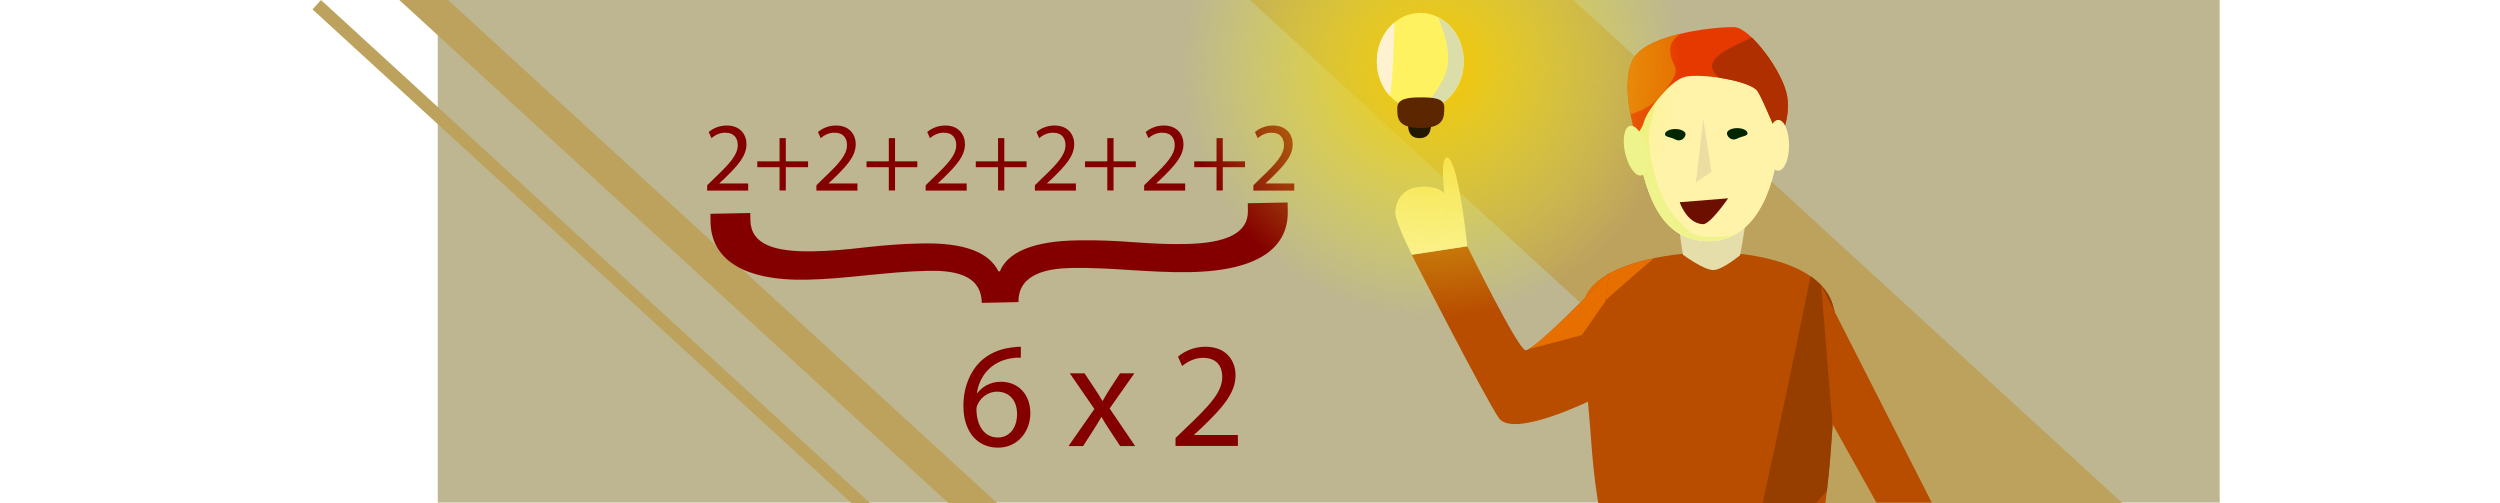
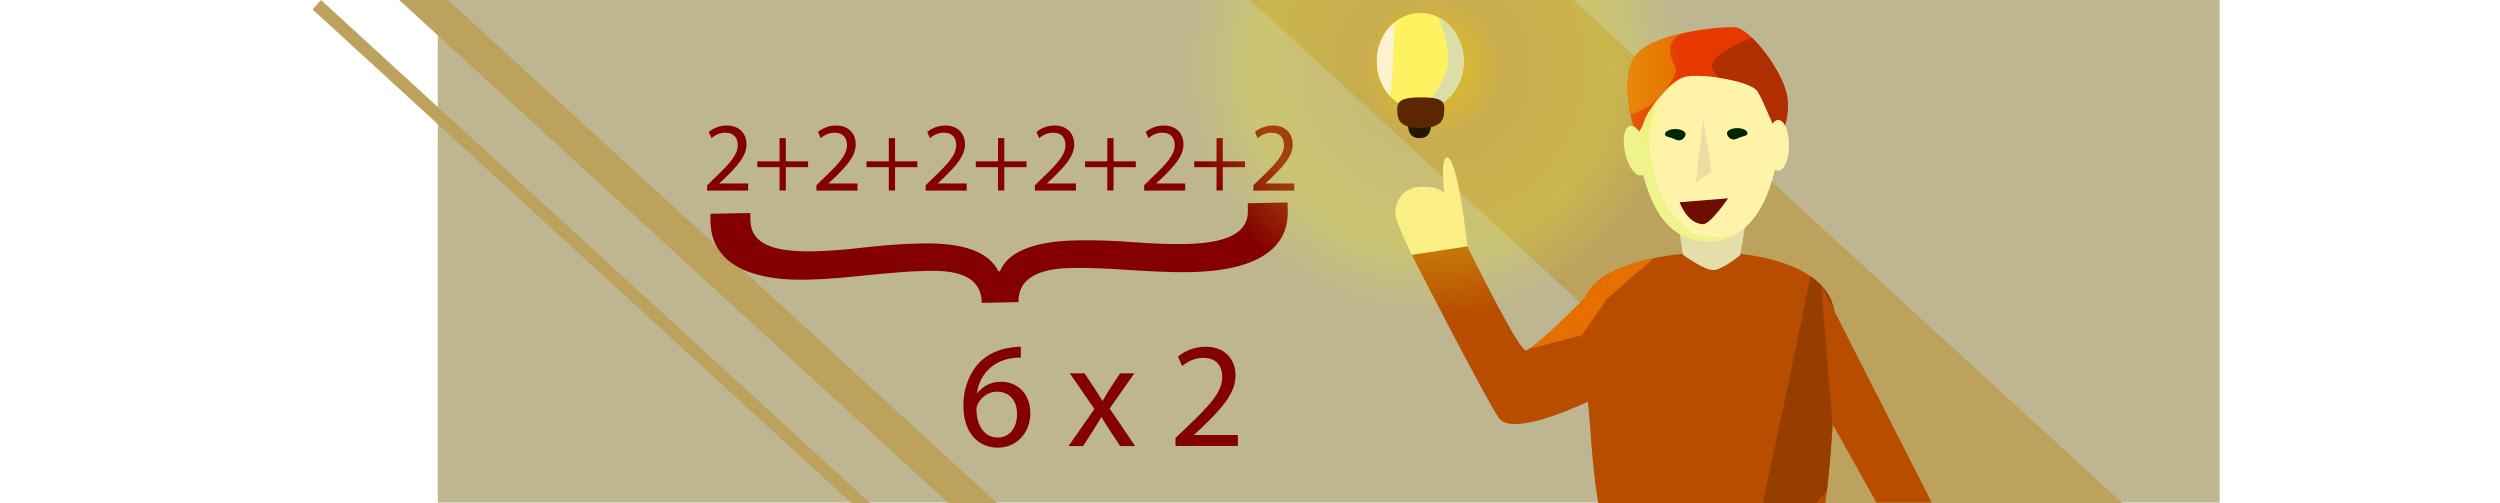
<svg xmlns="http://www.w3.org/2000/svg" xmlns:xlink="http://www.w3.org/1999/xlink" version="1.1" id="Слой_1" x="0px" y="0px" viewBox="0 0 1920 386" style="enable-background:new 0 0 1920 386;" xml:space="preserve">
  <style type="text/css">
	.st0{fill:#BDB690;}
	.st1{fill:#BDA25E;}
	.st2{fill:#840000;}
	.st3{fill:#B84D00;}
- 	.st4{clip-path:url(#SVGID_00000005238129181537677250000003089775320180456611_);fill:#E66F00;}
- 	.st5{clip-path:url(#SVGID_00000054242084131377511670000017913592921881819792_);fill:#963D00;}
- 	.st6{clip-path:url(#SVGID_00000160151527319092944340000007447330763094927016_);fill:#E66F00;}
+ 	.st4{clip-path:url(#SVGID_00000160876381521305113050000004138786928735479462_);fill:#E66F00;}
+ 	.st5{clip-path:url(#SVGID_00000127722091628857065320000010775082884245710745_);fill:#963D00;}
+ 	.st6{clip-path:url(#SVGID_00000182504861884963053130000011491098275011411121_);fill:#E66F00;}
	.st7{fill:#FFF3AA;}
	.st8{fill:#E5DDAA;}
	.st9{fill:#FBFFA2;}
- 	.st10{clip-path:url(#SVGID_00000041988665158843493230000017020214547276024754_);fill:#EFF38B;}
+ 	.st10{clip-path:url(#SVGID_00000044177247681238903940000018071485081320129189_);fill:#EFF38B;}
	.st11{fill:#E63900;}
- 	.st12{clip-path:url(#SVGID_00000078021517341860908420000005719537330717143210_);fill:#E66F00;}
- 	.st13{clip-path:url(#SVGID_00000029025784108199154590000009310248363976919981_);fill:#AF2F00;}
+ 	.st12{clip-path:url(#SVGID_00000118375447730000652730000005310179373429110695_);fill:#E66F00;}
+ 	.st13{clip-path:url(#SVGID_00000107581187081772376170000009337390260437607045_);fill:#AF2F00;}
	.st14{fill:#002501;}
	.st15{fill:#6C0F00;}
- 	.st16{fill:url(#SVGID_00000003100638978246440220000006423147818236196749_);}
+ 	.st16{fill:url(#SVGID_00000103958207240071419540000009451704962018188688_);}
	.st17{fill:#ECDDA2;}
	.st18{fill:#EFF38B;}
	.st19{fill:#FFF261;}
- 	.st20{clip-path:url(#SVGID_00000089572826630372486770000003590040863728275357_);fill:#FFF2D1;}
- 	.st21{clip-path:url(#SVGID_00000119080661188673729590000006074177039445468345_);fill:#DBDEA9;}
+ 	.st20{clip-path:url(#SVGID_00000180346939407041390550000004408636452719145111_);fill:#FFF2D1;}
+ 	.st21{clip-path:url(#SVGID_00000034071140952022414500000015849231175791550099_);fill:#DBDEA9;}
	.st22{fill:#231700;}
	.st23{fill:#5C2600;}
</style>
  <g>
    <rect x="336.2" class="st0" width="1368.5" height="386" />
-     <rect x="1179.7" y="-321.4" transform="matrix(0.6755 -0.7373 0.7373 0.6755 288.8216 985.0397)" class="st1" width="167.8" height="971.5" />
-     <rect x="618.6" y="-205.5" transform="matrix(0.6755 -0.7373 0.7373 0.6755 -1.783 556.3469)" class="st1" width="25.3" height="971.5" />
-     <rect x="596.6" y="-154" transform="matrix(0.6755 -0.7373 0.7373 0.6755 -49.4562 551.0931)" class="st1" width="9.7" height="971.5" />
+     <rect x="1179.7" y="-321.3" transform="matrix(0.6755 -0.7373 0.7373 0.6755 288.7652 985.0078)" class="st1" width="167.8" height="971.5" />
+     <rect x="618.6" y="-205.5" transform="matrix(0.6755 -0.7373 0.7373 0.6755 -1.8033 556.3726)" class="st1" width="25.3" height="971.5" />
+     <rect x="596.6" y="-154" transform="matrix(0.6755 -0.7373 0.7373 0.6755 -49.4599 551.0885)" class="st1" width="9.7" height="971.5" />
  </g>
  <g>
    <path class="st2" d="M543.1,146.4v-4.1l5.2-5.1c12.6-12,18.2-18.3,18.3-25.7c0-5-2.4-9.6-9.8-9.6c-4.5,0-8.2,2.3-10.4,4.2l-2.1-4.7   c3.4-2.9,8.2-5,13.9-5c10.6,0,15.1,7.3,15.1,14.3c0,9.1-6.6,16.4-16.9,26.4l-3.9,3.6v0.2h22.1v5.5H543.1z" />
    <path class="st2" d="M603.5,106.1v17.8h17.1v4.5h-17.1v17.9h-4.8v-17.9h-17.1v-4.5h17.1v-17.8C598.7,106.1,603.5,106.1,603.5,106.1   z" />
    <path class="st2" d="M627,146.4v-4.1l5.2-5.1c12.6-12,18.2-18.3,18.3-25.7c0-5-2.4-9.6-9.8-9.6c-4.5,0-8.2,2.3-10.4,4.2l-2.1-4.7   c3.4-2.9,8.2-5,13.9-5c10.6,0,15.1,7.3,15.1,14.3c0,9.1-6.6,16.4-16.9,26.4l-3.9,3.6v0.2h22.1v5.5H627z" />
    <path class="st2" d="M687.4,106.1v17.8h17.1v4.5h-17.1v17.9h-4.8v-17.9h-17.1v-4.5h17.1v-17.8C682.6,106.1,687.4,106.1,687.4,106.1   z" />
    <path class="st2" d="M710.9,146.4v-4.1l5.2-5.1c12.6-12,18.2-18.3,18.3-25.7c0-5-2.4-9.6-9.8-9.6c-4.5,0-8.2,2.3-10.4,4.2l-2.1-4.7   c3.4-2.9,8.2-5,13.9-5c10.6,0,15.1,7.3,15.1,14.3c0,9.1-6.6,16.4-16.9,26.4l-3.9,3.6v0.2h22.1v5.5H710.9z" />
    <path class="st2" d="M771.3,106.1v17.8h17.1v4.5h-17.1v17.9h-4.8v-17.9h-17.1v-4.5h17.1v-17.8C766.5,106.1,771.3,106.1,771.3,106.1   z" />
    <path class="st2" d="M794.8,146.4v-4.1l5.2-5.1c12.6-12,18.2-18.3,18.3-25.7c0-5-2.4-9.6-9.8-9.6c-4.5,0-8.2,2.3-10.4,4.2l-2.1-4.7   c3.4-2.9,8.2-5,13.9-5c10.6,0,15.1,7.3,15.1,14.3c0,9.1-6.6,16.4-16.9,26.4l-3.9,3.6v0.2h22.1v5.5H794.8z" />
    <path class="st2" d="M855.2,106.1v17.8h17.1v4.5h-17.1v17.9h-4.8v-17.9h-17.1v-4.5h17.1v-17.8C850.4,106.1,855.2,106.1,855.2,106.1   z" />
    <path class="st2" d="M878.7,146.4v-4.1l5.2-5.1c12.6-12,18.2-18.3,18.3-25.7c0-5-2.4-9.6-9.8-9.6c-4.5,0-8.2,2.3-10.4,4.2l-2.1-4.7   c3.4-2.9,8.2-5,13.9-5c10.6,0,15.1,7.3,15.1,14.3c0,9.1-6.6,16.4-16.9,26.4l-3.9,3.6v0.2h22.1v5.5H878.7z" />
    <path class="st2" d="M939.1,106.1v17.8h17.1v4.5h-17.1v17.9h-4.8v-17.9h-17.1v-4.5h17.1v-17.8C934.3,106.1,939.1,106.1,939.1,106.1   z" />
    <path class="st2" d="M962.6,146.4v-4.1l5.2-5.1c12.6-12,18.2-18.3,18.3-25.7c0-5-2.4-9.6-9.8-9.6c-4.5,0-8.2,2.3-10.4,4.2l-2.1-4.7   c3.4-2.9,8.2-5,13.9-5c10.6,0,15.1,7.3,15.1,14.3c0,9.1-6.6,16.4-16.9,26.4l-3.9,3.6v0.2h22v5.5H962.6z" />
  </g>
  <g>
    <path class="st2" d="M754,232.6c-0.4-22.3-22.2-25-41.7-24.6c-15.6,0.3-31.1,1.9-46.7,3.4c-15.6,1.6-30.5,3.1-46.1,3.4   c-51.2,1-73.2-17.4-73.8-44l-0.1-6.6l30.6-0.6l0.1,5.6c0.4,18.5,18.3,24.4,48.3,23.8c12.8-0.2,26.1-1.4,39.5-3   c13.9-1.5,27.2-2.7,42.2-3c35.6-1,53.6,7.4,60.5,21.4h1.1c5.8-14.2,24.6-23.4,60.2-23.8c15-0.3,28.9,0.4,42.3,1.4   c13.9,1,26.7,1.7,40.1,1.4c31.1-0.6,48.3-8.2,47.9-25.7l-0.1-5.6l30.6-0.6l0.1,6.6c0.5,26-19.1,45.8-75.3,46.9   c-15,0.3-30.6-0.7-45.7-1.6c-15-1-30.1-1.9-45.1-1.6c-17.2,0.3-41.1,3.9-40.7,26.2L754,232.6z" />
  </g>
  <g>
    <path class="st2" d="M784,274.7c-2.1-0.1-4.7,0-7.6,0.5c-15.9,2.7-24.4,14.3-26.1,26.7h0.3c3.6-4.7,9.8-8.7,18.1-8.7   c13.3,0,22.6,9.6,22.6,24.2c0,13.7-9.4,26.4-24.9,26.4c-16,0-26.5-12.5-26.5-32c0-14.8,5.3-26.4,12.7-33.8   c6.2-6.1,14.5-9.9,24-11.1c3-0.5,5.5-0.6,7.4-0.6V274.7z M781.1,318c0-10.7-6.1-17.2-15.5-17.2c-6.1,0-11.8,3.8-14.5,9.2   c-0.7,1.2-1.2,2.7-1.2,4.5c0.2,12.3,5.9,21.5,16.5,21.5C775.2,336,781.1,328.7,781.1,318z" />
    <path class="st2" d="M832.9,286.7l8,12c2.1,3.1,3.8,6,5.7,9.1h0.3c1.8-3.3,3.7-6.2,5.5-9.2l7.8-11.9h11l-19,27l19.6,28.9h-11.5   L852,330c-2.2-3.2-4-6.3-6-9.7h-0.2c-1.8,3.3-3.8,6.3-5.9,9.7l-8.1,12.6h-11.2l19.9-28.5l-18.9-27.4H832.9z" />
-     <path class="st2" d="M902.8,342.6v-6.2l8-7.7c19.2-18.2,27.8-27.9,27.9-39.2c0-7.6-3.7-14.7-14.9-14.7c-6.8,0-12.5,3.5-15.9,6.3   l-3.2-7.2c5.2-4.4,12.6-7.6,21.2-7.6c16.2,0,23,11.1,23,21.8c0,13.9-10,25-25.9,40.3l-6,5.5v0.2h33.7v8.4h-47.9V342.6z" />
+     <path class="st2" d="M902.8,342.6v-6.2l8-7.7c19.2-18.2,27.8-27.9,27.9-39.2c0-7.6-3.7-14.7-14.9-14.7c-6.8,0-12.5,3.5-15.9,6.3   l-3.2-7.2c5.2-4.4,12.6-7.6,21.2-7.6c16.2,0,23,11.1,23,21.8c0,13.9-10,25-25.9,40.3l-6,5.5v0.2h33.7v8.4h-47.9L902.8,342.6   L902.8,342.6z" />
  </g>
  <g>
    <g>
      <path id="XMLID_00000132788015740553543780000016590230940006558375_" class="st3" d="M1406.4,341    c-9.5,135.1-41.2,165.7-92.1,165.7s-84.3-58-92.1-165.7c-5.9-82.6-14.3-105.6,1.8-122.1c18.3-18.8,63.3-25.2,90.3-25.2    c27.4,0,65.9,6.1,84.2,25.2C1414.2,235.2,1412.4,256.7,1406.4,341z" />
    </g>
    <g>
-       <defs>
-         <path id="SVGID_00000129898484320035227600000017149431549529371020_" d="M1406.4,341c-9.5,135.1-41.2,165.7-92.1,165.7     s-84.3-58-92.1-165.7c-5.9-82.6-14.3-105.6,1.8-122.1c18.3-18.8,63.3-25.2,90.3-25.2c27.4,0,65.9,6.1,84.2,25.2     C1414.2,235.2,1412.4,256.7,1406.4,341z" />
-       </defs>
-       <clipPath id="SVGID_00000102511412320551091710000011599051948898866350_">
-         <use xlink:href="#SVGID_00000129898484320035227600000017149431549529371020_" style="overflow:visible;" />
-       </clipPath>
-       <path style="clip-path:url(#SVGID_00000102511412320551091710000011599051948898866350_);fill:#E66F00;" d="M1286.6,185.2    c-8,4.5-83.9,72.2-83.9,72.2l-16.3-50L1286.6,185.2z" />
+       <g>
+         <defs>
+           <path id="SVGID_00000105406230148925840500000016421301883078906510_" d="M1406.4,341c-9.5,135.1-41.2,165.7-92.1,165.7      s-84.3-58-92.1-165.7c-5.9-82.6-14.3-105.6,1.8-122.1c18.3-18.8,63.3-25.2,90.3-25.2c27.4,0,65.9,6.1,84.2,25.2      C1414.2,235.2,1412.4,256.7,1406.4,341z" />
+         </defs>
+         <clipPath id="SVGID_00000102542231573421808660000012652358375281080459_">
+           <use xlink:href="#SVGID_00000105406230148925840500000016421301883078906510_" style="overflow:visible;" />
+         </clipPath>
+         <path style="clip-path:url(#SVGID_00000102542231573421808660000012652358375281080459_);fill:#E66F00;" d="M1286.6,185.2     c-8,4.5-83.9,72.2-83.9,72.2l-16.3-50L1286.6,185.2z" />
+       </g>
    </g>
    <g>
-       <defs>
-         <path id="SVGID_00000170959499673203941300000009860401891800161412_" d="M1406.4,341c-9.5,135.1-41.2,165.7-92.1,165.7     s-84.3-58-92.1-165.7c-5.9-82.6-14.3-105.6,1.8-122.1c18.3-18.8,63.3-25.2,90.3-25.2c27.4,0,65.9,6.1,84.2,25.2     C1414.2,235.2,1412.4,256.7,1406.4,341z" />
-       </defs>
-       <clipPath id="SVGID_00000095334190105482294000000002991489008576472472_">
-         <use xlink:href="#SVGID_00000170959499673203941300000009860401891800161412_" style="overflow:visible;" />
-       </clipPath>
-       <path style="clip-path:url(#SVGID_00000095334190105482294000000002991489008576472472_);fill:#963D00;" d="M1337.7,449.4    c8.8-19.4,56.5-255.3,56.5-255.3l100.5,81.4L1337.7,449.4z" />
+       <g>
+         <defs>
+           <path id="SVGID_00000155126434227481658930000017290238009998306467_" d="M1406.4,341c-9.5,135.1-41.2,165.7-92.1,165.7      s-84.3-58-92.1-165.7c-5.9-82.6-14.3-105.6,1.8-122.1c18.3-18.8,63.3-25.2,90.3-25.2c27.4,0,65.9,6.1,84.2,25.2      C1414.2,235.2,1412.4,256.7,1406.4,341z" />
+         </defs>
+         <clipPath id="SVGID_00000099628995938580656650000011983739473724497031_">
+           <use xlink:href="#SVGID_00000155126434227481658930000017290238009998306467_" style="overflow:visible;" />
+         </clipPath>
+         <path style="clip-path:url(#SVGID_00000099628995938580656650000011983739473724497031_);fill:#963D00;" d="M1337.7,449.4     c8.8-19.4,56.5-255.3,56.5-255.3l100.5,81.4L1337.7,449.4z" />
+       </g>
    </g>
  </g>
  <g>
    <g>
      <path id="XMLID_00000028316973887659373710000017471350290197126286_" class="st3" d="M1235.9,209.8c0,0-58.2,61-64.5,59.1    s-44.5-79.7-44.5-79.7l-42.7,6.5c0,0,56,109.4,66.9,125.3s70.9-13.7,70.9-13.7L1235.9,209.8z" />
    </g>
    <g>
-       <defs>
-         <path id="SVGID_00000054264115797347485530000010218327127142858635_" d="M1235.9,209.8c0,0-58.2,61-64.5,59.1     s-44.5-79.7-44.5-79.7l-42.7,6.5c0,0,56,109.4,66.9,125.3s70.9-13.7,70.9-13.7L1235.9,209.8z" />
-       </defs>
-       <clipPath id="SVGID_00000164494919411774433490000017429105415827575963_">
-         <use xlink:href="#SVGID_00000054264115797347485530000010218327127142858635_" style="overflow:visible;" />
-       </clipPath>
-       <path style="clip-path:url(#SVGID_00000164494919411774433490000017429105415827575963_);fill:#E66F00;" d="M1256.2,198.1    l-41.4,59.3l-43.3,11.4c0,0,16.9-58.9,21.6-61.5S1256.2,198.1,1256.2,198.1z" />
+       <g>
+         <defs>
+           <path id="SVGID_00000166642137688813969760000004773362195241275534_" d="M1235.9,209.8c0,0-58.2,61-64.5,59.1      s-44.5-79.7-44.5-79.7l-42.7,6.5c0,0,56,109.4,66.9,125.3s70.9-13.7,70.9-13.7L1235.9,209.8z" />
+         </defs>
+         <clipPath id="SVGID_00000141452016505704061030000007572597120902388907_">
+           <use xlink:href="#SVGID_00000166642137688813969760000004773362195241275534_" style="overflow:visible;" />
+         </clipPath>
+         <path style="clip-path:url(#SVGID_00000141452016505704061030000007572597120902388907_);fill:#E66F00;" d="M1256.2,198.1     l-41.4,59.3l-43.3,11.4c0,0,16.9-58.9,21.6-61.5S1256.2,198.1,1256.2,198.1z" />
+       </g>
    </g>
  </g>
  <path class="st7" d="M1126.9,189.1c0,0-7.2-69.7-15.9-68.1c-6.3,1.1,0,42.6,0,42.6s7.2-18.4-14.3-20.1  c-21.5-1.8-25.1,13.4-25.1,20.1s12.7,32,12.7,32L1126.9,189.1z" />
  <path class="st8" d="M1336.4,196c0,0,12.3-63,3.4-64.1c-6.3-0.7-12.4,40.8-12.4,40.8s12.2-15.5-7.9-23.4s-27.9,5.5-29.9,12  s2.9,34.3,2.9,34.3s16.1,12,23.5,11.8C1322.9,207.2,1336.4,196,1336.4,196z" />
  <polygon class="st3" points="1483.6,386 1398.6,218.9 1407.4,325.7 1441.1,386 " />
  <g>
    <g>
      <path id="XMLID_00000154427834788791435610000009539882508643633553_" class="st9" d="M1366.4,107.1    c-3.5,41.3-19.9,78.1-54.1,78.1s-47.6-30.2-55.1-73.9c-4.7-27.8,6.6-51.8,25.2-64.2c8.7-5.9,19-9.1,29.9-9.1    C1346.5,37.9,1370,64.5,1366.4,107.1z" />
    </g>
    <g>
      <g>
        <path id="SVGID_1_" class="st7" d="M1366.4,107.1c-3.5,41.3-19.9,78.1-54.1,78.1s-47.6-30.2-55.1-73.9     c-4.7-27.8,6.6-51.8,25.2-64.2c8.7-5.9,19-9.1,29.9-9.1C1346.5,37.9,1370,64.5,1366.4,107.1z" />
      </g>
      <g>
-         <defs>
-           <path id="SVGID_00000092448596016310440640000015346520682000878733_" d="M1366.4,107.1c-3.5,41.3-19.9,78.1-54.1,78.1      s-47.6-30.2-55.1-73.9c-4.7-27.8,6.6-51.8,25.2-64.2c8.7-5.9,19-9.1,29.9-9.1C1346.5,37.9,1370,64.5,1366.4,107.1z" />
-         </defs>
-         <clipPath id="SVGID_00000122692443360075396260000013730455536933445779_">
-           <use xlink:href="#SVGID_00000092448596016310440640000015346520682000878733_" style="overflow:visible;" />
-         </clipPath>
-         <path style="clip-path:url(#SVGID_00000122692443360075396260000013730455536933445779_);fill:#EFF38B;" d="M1287.3,25.1     c0,0-16.1,55.4-19.6,69.3s0.5,34.4,6.5,50.1s10.5,21.8,23.4,33.2c13,11.4,67.6-4.1,67.6-4.1l-92.8,27.5l-95.4-82.5L1287.3,25.1z" />
+         <g>
+           <defs>
+             <path id="SVGID_00000152965474603382246280000010639569052801171869_" d="M1366.4,107.1c-3.5,41.3-19.9,78.1-54.1,78.1       s-47.6-30.2-55.1-73.9c-4.7-27.8,6.6-51.8,25.2-64.2c8.7-5.9,19-9.1,29.9-9.1C1346.5,37.9,1370,64.5,1366.4,107.1z" />
+           </defs>
+           <clipPath id="SVGID_00000152257258336934666410000005547192709598984122_">
+             <use xlink:href="#SVGID_00000152965474603382246280000010639569052801171869_" style="overflow:visible;" />
+           </clipPath>
+           <path style="clip-path:url(#SVGID_00000152257258336934666410000005547192709598984122_);fill:#EFF38B;" d="M1287.3,25.1      c0,0-16.1,55.4-19.6,69.3s0.5,34.4,6.5,50.1s10.5,21.8,23.4,33.2c13,11.4,67.6-4.1,67.6-4.1l-92.8,27.5l-95.4-82.5L1287.3,25.1z      " />
+         </g>
      </g>
    </g>
  </g>
  <g>
    <g>
      <path id="XMLID_00000166661279307511360310000005144690166906264509_" class="st11" d="M1256.2,104.1c0,0-13.2-41.1-1.2-59.9    s64.9-23.9,77.2-23.3c12.3,0.7,37.6,34.9,40.4,53.4c2.7,18.5-6.2,32.7-6.2,32.7S1355,78.6,1350,70.3s-43.2-14.1-55.5-11.4    c-12.3,2.7-30,27.2-31.7,34C1261,99.7,1256.2,104.1,1256.2,104.1z" />
    </g>
    <g>
-       <defs>
-         <path id="SVGID_00000010993633966456698370000017133489545385324471_" d="M1256.2,104.1c0,0-13.2-41.1-1.2-59.9     s64.9-23.9,77.2-23.3c12.3,0.7,37.6,34.9,40.4,53.4c2.7,18.5-6.2,32.7-6.2,32.7S1355,78.6,1350,70.3s-43.2-14.1-55.5-11.4     c-12.3,2.7-30,27.2-31.7,34C1261,99.7,1256.2,104.1,1256.2,104.1z" />
-       </defs>
-       <clipPath id="SVGID_00000068661665395543498800000002342371290315619975_">
-         <use xlink:href="#SVGID_00000010993633966456698370000017133489545385324471_" style="overflow:visible;" />
-       </clipPath>
-       <path style="clip-path:url(#SVGID_00000068661665395543498800000002342371290315619975_);fill:#E66F00;" d="M1316.1,10.4    c-21.9,14.8-35.1,17-33.3,30.2c1.8,13.3,10.4,9.7-4.1,29.2s-34,17.8-36.8,22.3S1214.8,38,1214.8,38L1316.1,10.4z" />
+       <g>
+         <defs>
+           <path id="SVGID_00000095319974566300404390000007991910856685902236_" d="M1256.2,104.1c0,0-13.2-41.1-1.2-59.9      s64.9-23.9,77.2-23.3c12.3,0.7,37.6,34.9,40.4,53.4c2.7,18.5-6.2,32.7-6.2,32.7S1355,78.6,1350,70.3s-43.2-14.1-55.5-11.4      c-12.3,2.7-30,27.2-31.7,34C1261,99.7,1256.2,104.1,1256.2,104.1z" />
+         </defs>
+         <clipPath id="SVGID_00000098186778852624598220000003086293141202968466_">
+           <use xlink:href="#SVGID_00000095319974566300404390000007991910856685902236_" style="overflow:visible;" />
+         </clipPath>
+         <path style="clip-path:url(#SVGID_00000098186778852624598220000003086293141202968466_);fill:#E66F00;" d="M1316.1,10.4     c-21.9,14.8-35.1,17-33.3,30.2c1.8,13.3,10.4,9.7-4.1,29.2s-34,17.8-36.8,22.3S1214.8,38,1214.8,38L1316.1,10.4z" />
+       </g>
    </g>
    <g>
-       <defs>
-         <path id="SVGID_00000147208930522074042740000008388585171882012819_" d="M1256.2,104.1c0,0-13.2-41.1-1.2-59.9     s64.9-23.9,77.2-23.3c12.3,0.7,37.6,34.9,40.4,53.4c2.7,18.5-6.2,32.7-6.2,32.7S1355,78.6,1350,70.3s-43.2-14.1-55.5-11.4     c-12.3,2.7-30,27.2-31.7,34C1261,99.7,1256.2,104.1,1256.2,104.1z" />
-       </defs>
-       <clipPath id="SVGID_00000104707572202317865290000005140215275926568607_">
-         <use xlink:href="#SVGID_00000147208930522074042740000008388585171882012819_" style="overflow:visible;" />
-       </clipPath>
-       <path style="clip-path:url(#SVGID_00000104707572202317865290000005140215275926568607_);fill:#AF2F00;" d="M1338.6,144.8    c10-34.2,21.7-45.3,8.7-63s-52.1-26.3-20.2-44c30.3-16.9,81-29.7,80.2-37.8s11.9,44.6,11.9,44.6L1338.6,144.8z" />
+       <g>
+         <defs>
+           <path id="SVGID_00000049209616771867025480000008079290579712751018_" d="M1256.2,104.1c0,0-13.2-41.1-1.2-59.9      s64.9-23.9,77.2-23.3c12.3,0.7,37.6,34.9,40.4,53.4c2.7,18.5-6.2,32.7-6.2,32.7S1355,78.6,1350,70.3s-43.2-14.1-55.5-11.4      c-12.3,2.7-30,27.2-31.7,34C1261,99.7,1256.2,104.1,1256.2,104.1z" />
+         </defs>
+         <clipPath id="SVGID_00000006704401392726791960000011459171493623265157_">
+           <use xlink:href="#SVGID_00000049209616771867025480000008079290579712751018_" style="overflow:visible;" />
+         </clipPath>
+         <path style="clip-path:url(#SVGID_00000006704401392726791960000011459171493623265157_);fill:#AF2F00;" d="M1338.6,144.8     c10-34.2,21.7-45.3,8.7-63s-52.1-26.3-20.2-44c30.3-16.9,81-29.7,80.2-37.8s11.9,44.6,11.9,44.6L1338.6,144.8z" />
+       </g>
    </g>
  </g>
  <path class="st14" d="M1294.5,103.1c0,2.2-3.2,6.4-7.9,4c-3.9-2-7.9-1.8-7.9-4s3.5-4,7.9-4S1294.5,100.9,1294.5,103.1z" />
  <path class="st14" d="M1326.3,102.4c0,2.2,3.2,6.4,7.9,4c3.9-2,7.9-1.8,7.9-4s-3.5-4-7.9-4S1326.3,100.2,1326.3,102.4z" />
  <path class="st15" d="M1290,155.3c0,0,5.2,16,17.7,16.9c5.7,0.4,19.5-19.9,19.5-19.9L1290,155.3z" />
-   <radialGradient id="SVGID_00000016779126092348431150000010573076414249653923_" cx="1100.25" cy="51.9" r="225.1" gradientUnits="userSpaceOnUse">
-     <stop offset="5.586592e-03" style="stop-color:#F6C500" />
-     <stop offset="0.246" style="stop-color:#F3D611;stop-opacity:0.715" />
+   <radialGradient id="SVGID_00000024690281622700685140000013622191410989567388_" cx="1100.2" cy="336.1" r="225.1" gradientTransform="matrix(1 0 0 -1 0 388)" gradientUnits="userSpaceOnUse">
+     <stop offset="0" style="stop-color:#F6C500;stop-opacity:0.7" />
+     <stop offset="0.246" style="stop-color:#F3D611;stop-opacity:0.2" />
    <stop offset="0.608" style="stop-color:#EEE926;stop-opacity:0.287" />
    <stop offset="0.851" style="stop-color:#EDF02D;stop-opacity:0" />
  </radialGradient>
-   <circle style="fill:url(#SVGID_00000016779126092348431150000010573076414249653923_);" cx="1100.2" cy="51.9" r="225.1" />
+   <circle style="fill:url(#SVGID_00000024690281622700685140000013622191410989567388_);" cx="1100.2" cy="51.9" r="225.1" />
  <polygon class="st17" points="1308.1,91.3 1302.5,140.1 1314.4,131.9 " />
  <ellipse class="st7" cx="1365.7" cy="111.6" rx="8.3" ry="19.5" />
-   <ellipse transform="matrix(0.975 -0.2222 0.2222 0.975 5.7035 282.0164)" class="st18" cx="1256.2" cy="115.7" rx="8.3" ry="19.5" />
+   <ellipse transform="matrix(0.975 -0.2222 0.2222 0.975 5.6961 282.0218)" class="st18" cx="1256.2" cy="115.7" rx="8.3" ry="19.5" />
  <g>
    <g>
      <g>
        <ellipse id="XMLID_00000173854452850114070020000011682855650201857983_" class="st19" cx="1090.8" cy="47.1" rx="33.4" ry="37.2" />
      </g>
      <g>
-         <defs>
-           <ellipse id="SVGID_00000093866648342796058400000018427240566124466614_" cx="1090.8" cy="47.1" rx="33.4" ry="37.2" />
-         </defs>
-         <clipPath id="SVGID_00000119806205150273031990000009135177742299783615_">
-           <use xlink:href="#SVGID_00000093866648342796058400000018427240566124466614_" style="overflow:visible;" />
-         </clipPath>
-         <path style="clip-path:url(#SVGID_00000119806205150273031990000009135177742299783615_);fill:#FFF2D1;" d="M1053.9,22     c-3.5,11.8-13.5,21.2-3.8,38.6c9.7,17.4,15.9,26.2,18.1,8.5c2.1-17.7,2.7-50,2.7-50s-9-20.6-13-8.8     C1053.9,22.1,1053.9,22,1053.9,22z" />
+         <g>
+           <defs>
+             <ellipse id="SVGID_00000114046786954720150670000015821009260600760450_" cx="1090.8" cy="47.1" rx="33.4" ry="37.2" />
+           </defs>
+           <clipPath id="SVGID_00000158749927065355643310000006407693696046106786_">
+             <use xlink:href="#SVGID_00000114046786954720150670000015821009260600760450_" style="overflow:visible;" />
+           </clipPath>
+           <path style="clip-path:url(#SVGID_00000158749927065355643310000006407693696046106786_);fill:#FFF2D1;" d="M1053.9,22      c-3.5,11.8-13.5,21.2-3.8,38.6s15.9,26.2,18.1,8.5c2.1-17.7,2.7-50,2.7-50s-9-20.6-13-8.8C1053.9,22.1,1053.9,22,1053.9,22z" />
+         </g>
      </g>
      <g>
-         <defs>
-           <ellipse id="SVGID_00000175296705707577231570000010515788212252172961_" cx="1090.8" cy="47.1" rx="33.4" ry="37.2" />
-         </defs>
-         <clipPath id="SVGID_00000030452886565816335290000006055603108746645139_">
-           <use xlink:href="#SVGID_00000175296705707577231570000010515788212252172961_" style="overflow:visible;" />
-         </clipPath>
-         <path style="clip-path:url(#SVGID_00000030452886565816335290000006055603108746645139_);fill:#DBDEA9;" d="M1091.1,91.6     c9.6,8.4,31.9-20.1,36-27.5C1143,35.6,1097.5-1,1097.5-1s17.5,29.7,14.3,51.3C1109.3,67.5,1086.8,87.8,1091.1,91.6z" />
+         <g>
+           <defs>
+             <ellipse id="SVGID_00000059274000381577007230000007382941717702740664_" cx="1090.8" cy="47.1" rx="33.4" ry="37.2" />
+           </defs>
+           <clipPath id="SVGID_00000109719560049856172890000002388547504535975358_">
+             <use xlink:href="#SVGID_00000059274000381577007230000007382941717702740664_" style="overflow:visible;" />
+           </clipPath>
+           <path style="clip-path:url(#SVGID_00000109719560049856172890000002388547504535975358_);fill:#DBDEA9;" d="M1091.1,91.6      c9.6,8.4,31.9-20.1,36-27.5C1143,35.6,1097.5-1,1097.5-1s17.5,29.7,14.3,51.3C1109.3,67.5,1086.8,87.8,1091.1,91.6z" />
+         </g>
      </g>
    </g>
    <path class="st22" d="M1099.3,90.1c0-7.3-4.8-7.5-9.2-7.5s-8.9,0.8-8.9,8.1s-0.2,15.4,9.1,15.4C1099.5,106,1099.3,97.4,1099.3,90.1   z" />
    <path class="st23" d="M1109.2,82.3c0-7.3-9.5-7.5-18.4-7.5s-17.7,0.8-17.7,8.1s-0.3,15.4,18.1,15.4   C1109.5,98.3,1109.2,89.6,1109.2,82.3z" />
  </g>
</svg>
